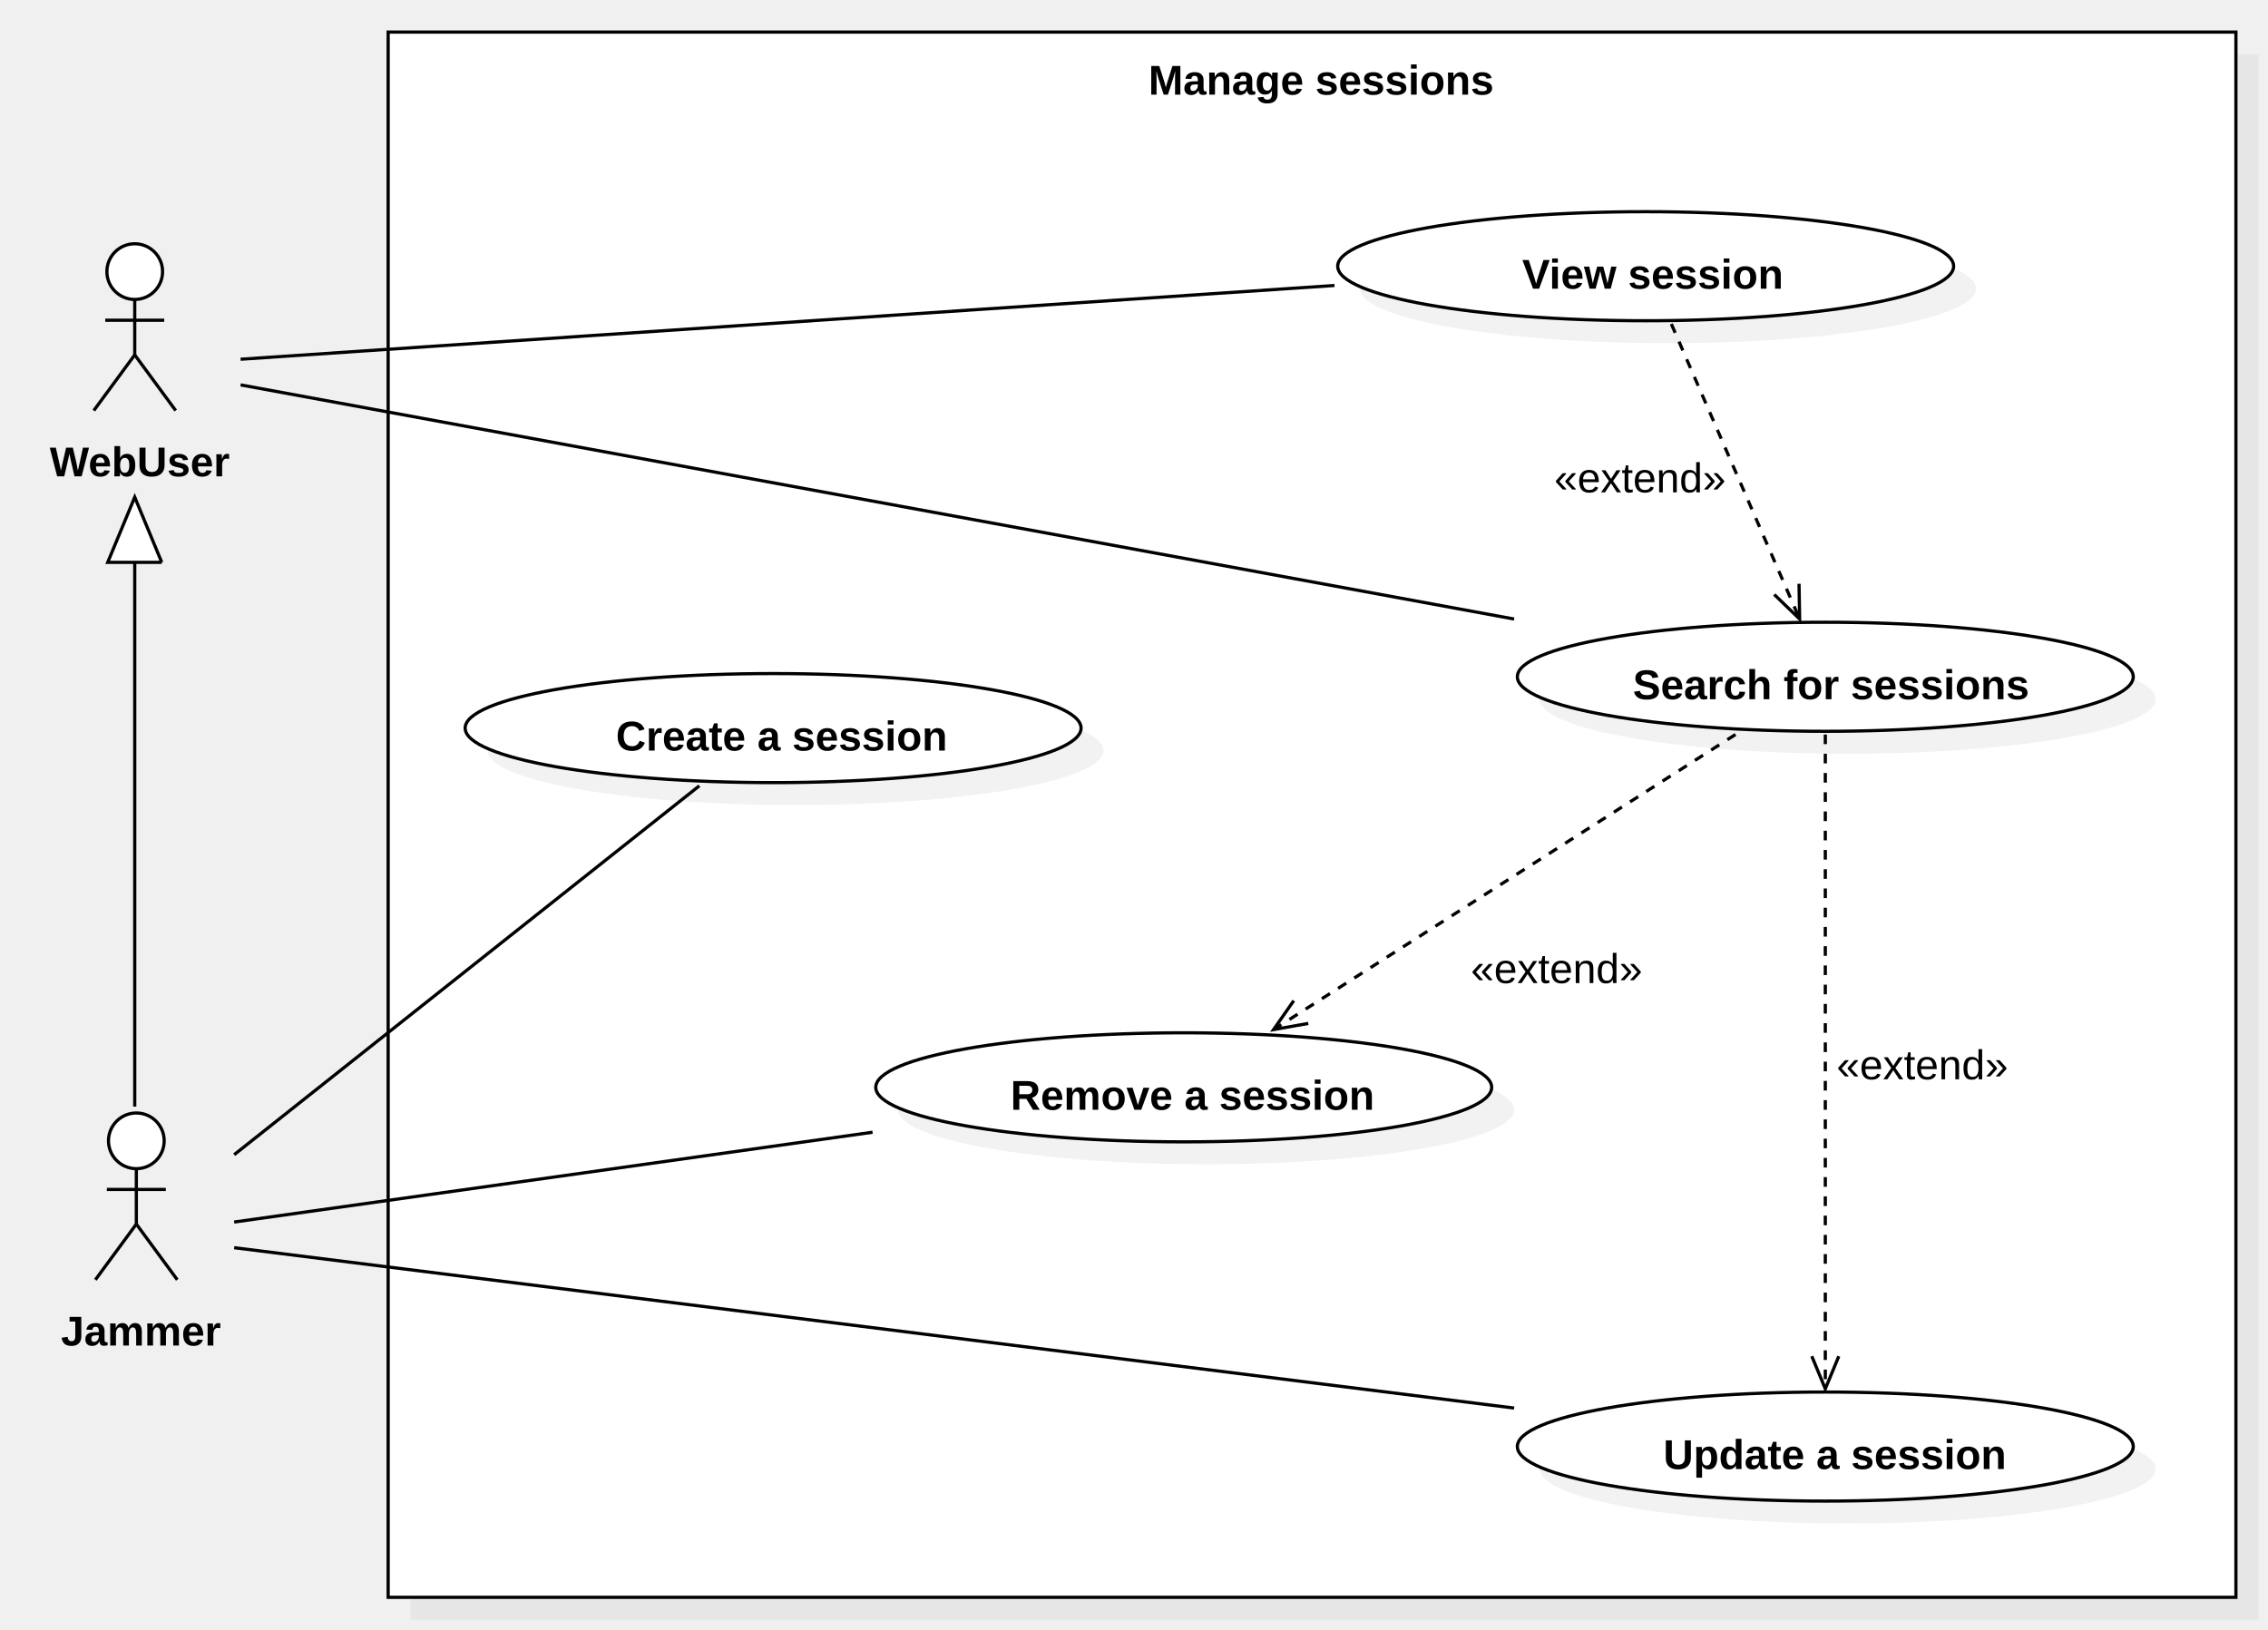
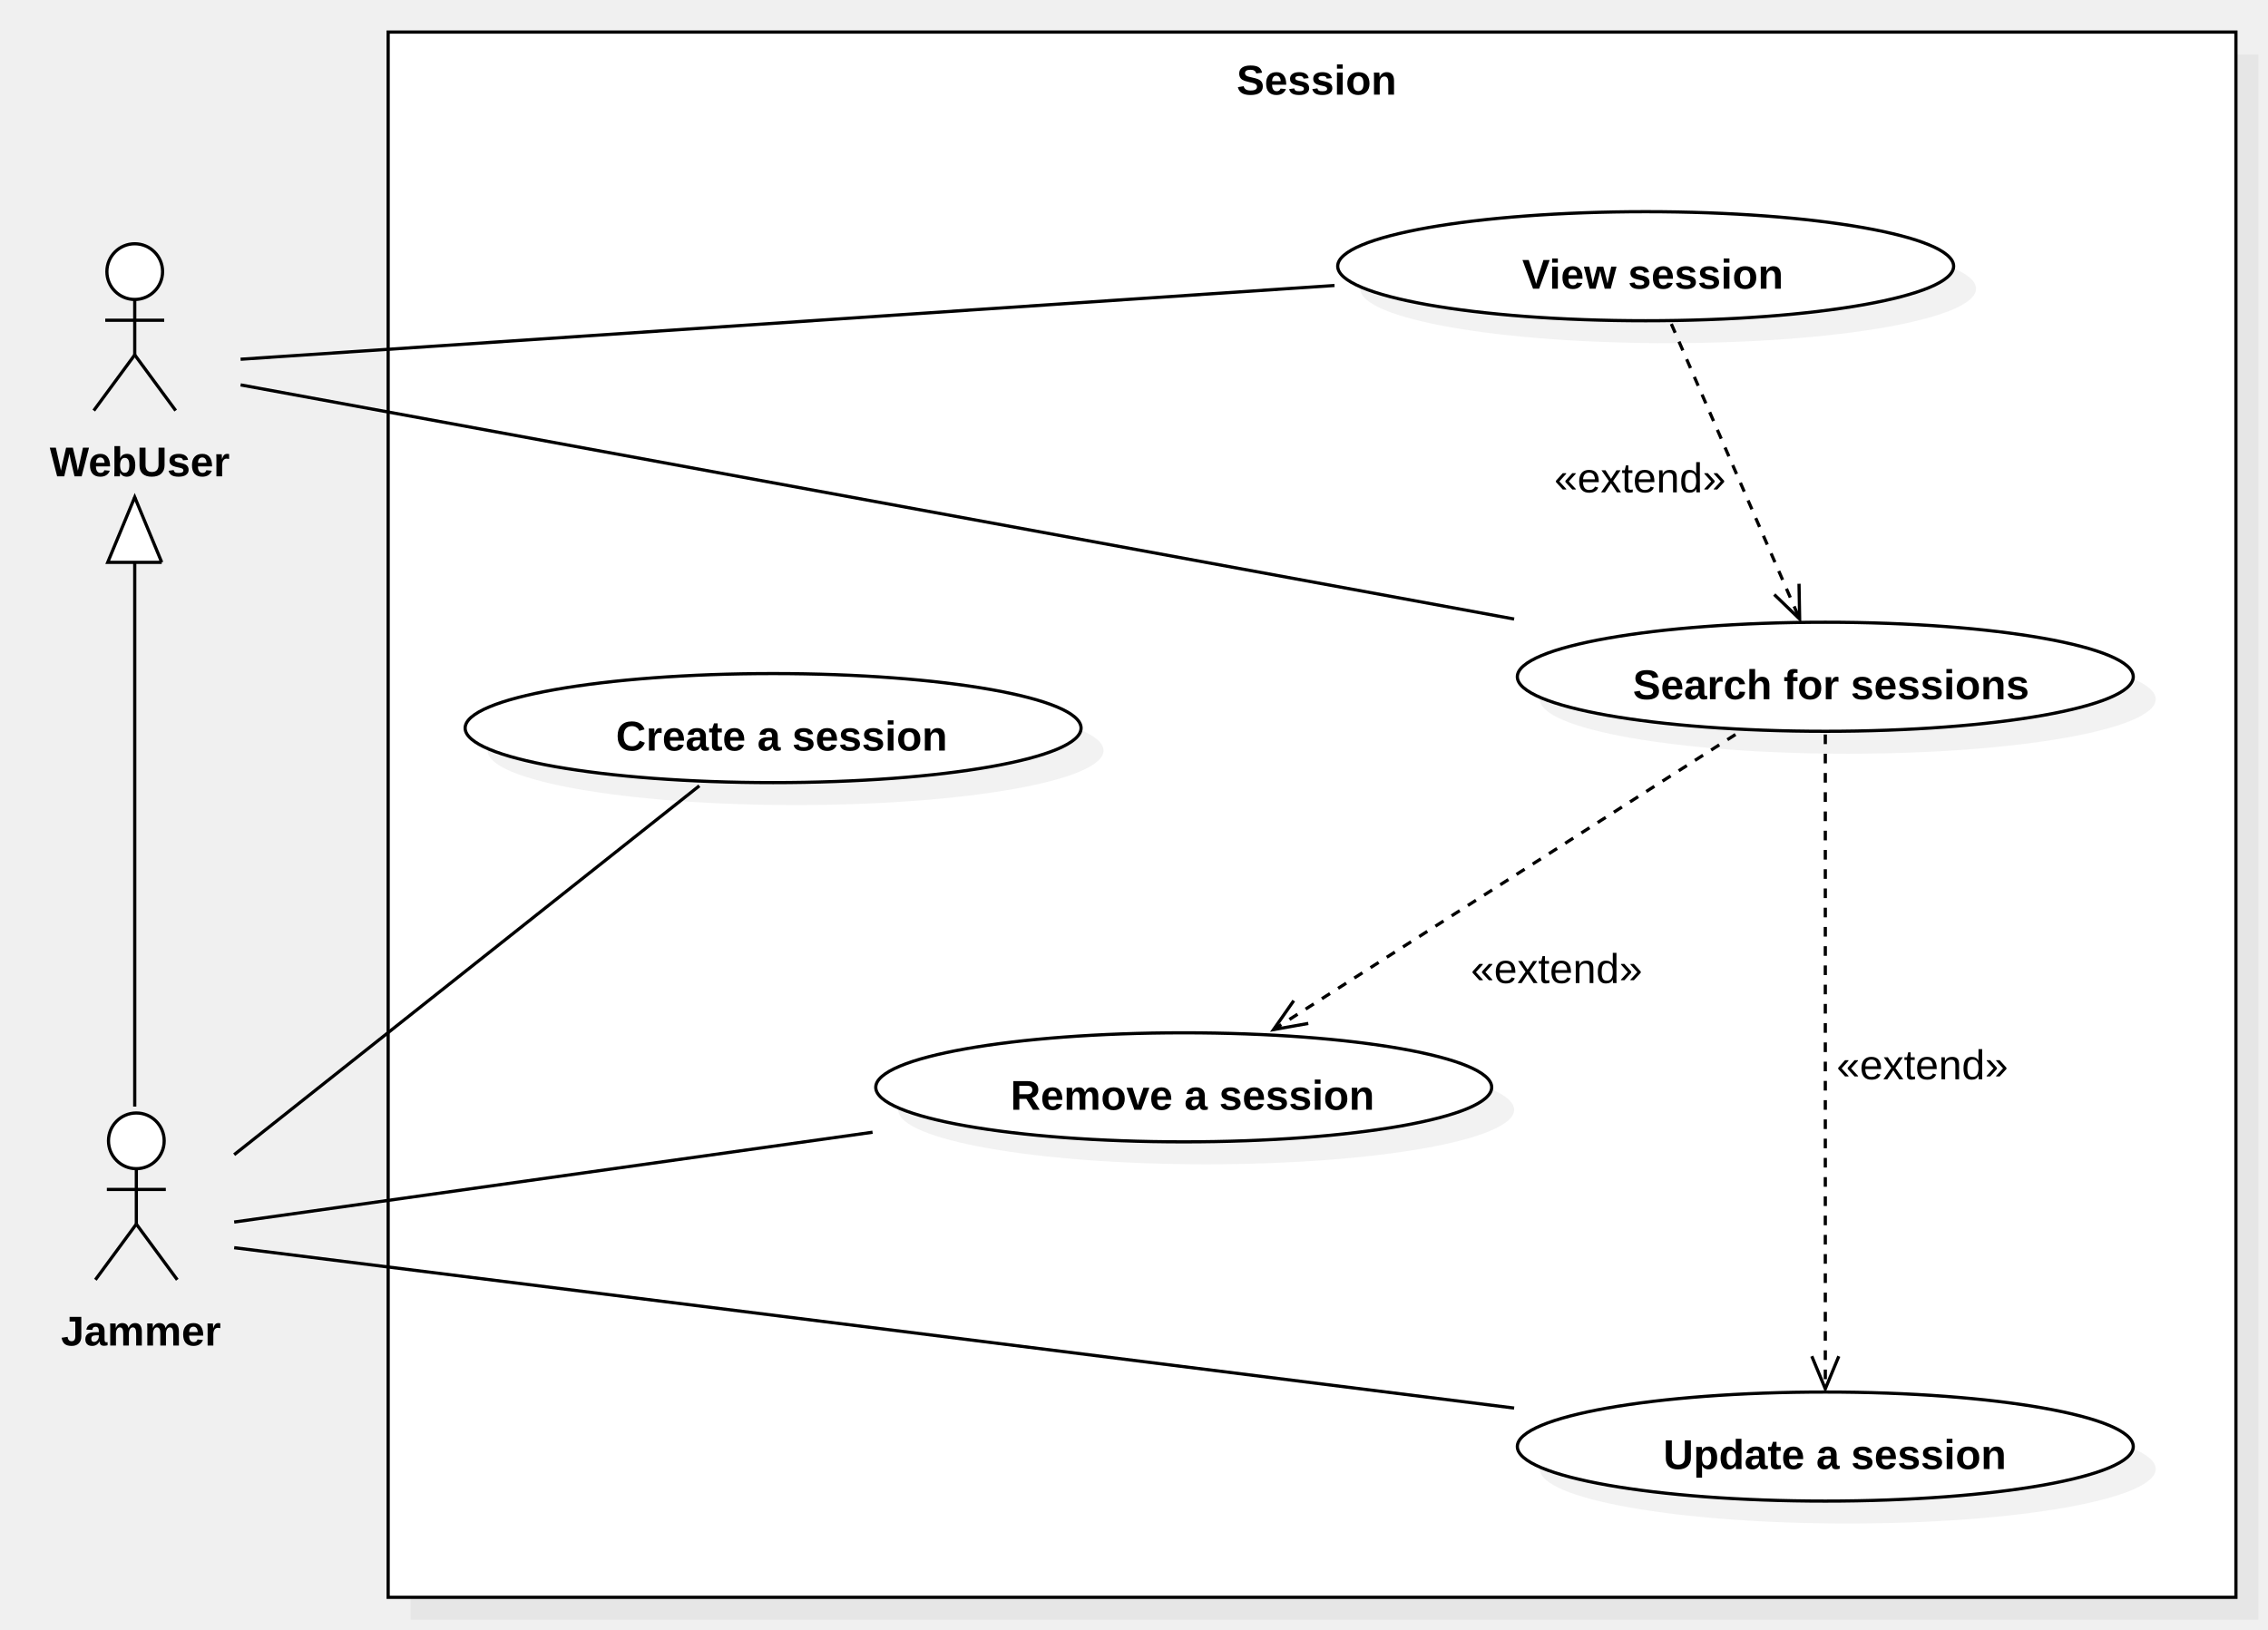
<svg xmlns="http://www.w3.org/2000/svg" version="1.1" width="707" height="508">
  <defs />
  <g>
    <g transform="translate(-39,-22) scale(1,1)">
      <rect fill="#C0C0C0" stroke="none" x="167" y="39" width="576" height="488" opacity="0.2" />
    </g>
    <g transform="translate(-39,-22) scale(1,1)">
      <rect fill="#ffffff" stroke="none" x="160" y="32" width="576" height="488" />
    </g>
    <g transform="translate(-39,-22) scale(1,1)">
      <path fill="none" stroke="#000000" d="M 160 32 L 736 32 L 736 520 L 160 520 L 160 32 Z Z" stroke-miterlimit="10" />
    </g>
    <g transform="translate(-39,-22) scale(1,1)">
      <g>
        <path fill="none" stroke="none" />
-         <text fill="#000000" stroke="none" font-family="Arial" font-size="13px" font-style="normal" font-weight="bold" text-decoration="none" x="397" y="51.5">Manage sessions</text>
+         <text fill="#000000" stroke="none" font-family="Arial" font-size="13px" font-style="normal" font-weight="bold" text-decoration="none" x="424.5" y="51.5">Session</text>
      </g>
    </g>
    <g transform="translate(-39,-22) scale(1,1)">
      <path fill="#ffffff" stroke="none" d="M 72.321 106.68 C 72.321 101.886 76.207 98 81 98 C 85.793 98 89.679 101.886 89.679 106.68 C 89.679 111.474 85.793 115.36 81 115.36 C 76.207 115.36 72.321 111.474 72.321 106.68 Z" />
    </g>
    <g transform="translate(-39,-22) scale(1,1)">
      <path fill="none" stroke="#000000" d="M 72.321 106.68 C 72.321 101.886 76.207 98 81 98 C 85.793 98 89.679 101.886 89.679 106.68 C 89.679 111.474 85.793 115.36 81 115.36 C 76.207 115.36 72.321 111.474 72.321 106.68 Z" stroke-miterlimit="10" />
    </g>
    <g transform="translate(-39,-22) scale(1,1)">
      <path fill="none" stroke="#000000" d="M 81 115.36 L 81 132.64" stroke-miterlimit="10" />
    </g>
    <g transform="translate(-39,-22) scale(1,1)">
      <path fill="none" stroke="#000000" d="M 71.81 121.84 L 90.19 121.84" stroke-miterlimit="10" />
    </g>
    <g transform="translate(-39,-22) scale(1,1)">
      <path fill="none" stroke="#000000" d="M 81 132.64 L 68.236 150" stroke-miterlimit="10" />
    </g>
    <g transform="translate(-39,-22) scale(1,1)">
      <path fill="none" stroke="#000000" d="M 81 132.64 L 93.764 150" stroke-miterlimit="10" />
    </g>
    <g transform="translate(-39,-22) scale(1,1)">
      <g>
        <path fill="none" stroke="none" />
        <text fill="#000000" stroke="none" font-family="Arial" font-size="13px" font-style="normal" font-weight="bold" text-decoration="none" x="54.5" y="170.5">WebUser</text>
      </g>
    </g>
    <g transform="translate(-39,-22) scale(1,1)">
      <path fill="#ffffff" stroke="none" d="M 72.821 377.68 C 72.821 372.886 76.707 369 81.5 369 C 86.293 369 90.179 372.886 90.179 377.68 C 90.179 382.474 86.293 386.36 81.5 386.36 C 76.707 386.36 72.821 382.474 72.821 377.68 Z" />
    </g>
    <g transform="translate(-39,-22) scale(1,1)">
      <path fill="none" stroke="#000000" d="M 72.821 377.68 C 72.821 372.886 76.707 369 81.5 369 C 86.293 369 90.179 372.886 90.179 377.68 C 90.179 382.474 86.293 386.36 81.5 386.36 C 76.707 386.36 72.821 382.474 72.821 377.68 Z" stroke-miterlimit="10" />
    </g>
    <g transform="translate(-39,-22) scale(1,1)">
      <path fill="none" stroke="#000000" d="M 81.5 386.36 L 81.5 403.64" stroke-miterlimit="10" />
    </g>
    <g transform="translate(-39,-22) scale(1,1)">
      <path fill="none" stroke="#000000" d="M 72.31 392.84 L 90.69 392.84" stroke-miterlimit="10" />
    </g>
    <g transform="translate(-39,-22) scale(1,1)">
      <path fill="none" stroke="#000000" d="M 81.5 403.64 L 68.736 421" stroke-miterlimit="10" />
    </g>
    <g transform="translate(-39,-22) scale(1,1)">
      <path fill="none" stroke="#000000" d="M 81.5 403.64 L 94.264 421" stroke-miterlimit="10" />
    </g>
    <g transform="translate(-39,-22) scale(1,1)">
      <g>
        <path fill="none" stroke="none" />
        <text fill="#000000" stroke="none" font-family="Arial" font-size="13px" font-style="normal" font-weight="bold" text-decoration="none" x="58" y="441.5">Jammer</text>
      </g>
    </g>
    <g transform="translate(-39,-22) scale(1,1)">
      <path fill="none" stroke="#000000" d="M 81 367 L 81 177" stroke-miterlimit="10" />
    </g>
    <g transform="translate(-39,-22) scale(1,1)">
      <path fill="#FFFFFF" stroke="none" d="M 89.419 197.325 L 81 177 L 72.581 197.325" />
    </g>
    <g transform="translate(-39,-22) scale(1,1)">
      <path fill="none" stroke="#000000" d="M 89.419 197.325 L 81 177 L 72.581 197.325 L 89.419 197.325" stroke-miterlimit="10" />
    </g>
    <g transform="translate(-39,-22) scale(1,1)">
      <path fill="#C0C0C0" stroke="none" d="M 191 256 C 191 246.611 233.981 239 287 239 C 340.019 239 383 246.611 383 256 C 383 265.389 340.019 273 287 273 C 233.981 273 191 265.389 191 256 Z" opacity="0.2" />
    </g>
    <g transform="translate(-39,-22) scale(1,1)">
      <path fill="#ffffff" stroke="none" d="M 184 249 C 184 239.611 226.981 232 280 232 C 333.019 232 376 239.611 376 249 C 376 258.389 333.019 266 280 266 C 226.981 266 184 258.389 184 249 Z" />
    </g>
    <g transform="translate(-39,-22) scale(1,1)">
      <path fill="none" stroke="#000000" d="M 184 249 C 184 239.611 226.981 232 280 232 C 333.019 232 376 239.611 376 249 C 376 258.389 333.019 266 280 266 C 226.981 266 184 258.389 184 249 Z" stroke-miterlimit="10" />
    </g>
    <g transform="translate(-39,-22) scale(1,1)">
      <g>
        <path fill="none" stroke="none" />
        <text fill="#000000" stroke="none" font-family="Arial" font-size="13px" font-style="normal" font-weight="bold" text-decoration="none" x="231" y="256">Create a session</text>
      </g>
    </g>
    <g transform="translate(-39,-22) scale(1,1)">
      <path fill="#C0C0C0" stroke="none" d="M 319 368 C 319 358.611 361.981 351 415 351 C 468.019 351 511 358.611 511 368 C 511 377.389 468.019 385 415 385 C 361.981 385 319 377.389 319 368 Z" opacity="0.2" />
    </g>
    <g transform="translate(-39,-22) scale(1,1)">
      <path fill="#ffffff" stroke="none" d="M 312 361 C 312 351.611 354.981 344 408 344 C 461.019 344 504 351.611 504 361 C 504 370.389 461.019 378 408 378 C 354.981 378 312 370.389 312 361 Z" />
    </g>
    <g transform="translate(-39,-22) scale(1,1)">
      <path fill="none" stroke="#000000" d="M 312 361 C 312 351.611 354.981 344 408 344 C 461.019 344 504 351.611 504 361 C 504 370.389 461.019 378 408 378 C 354.981 378 312 370.389 312 361 Z" stroke-miterlimit="10" />
    </g>
    <g transform="translate(-39,-22) scale(1,1)">
      <g>
        <path fill="none" stroke="none" />
        <text fill="#000000" stroke="none" font-family="Arial" font-size="13px" font-style="normal" font-weight="bold" text-decoration="none" x="354" y="368">Remove a session</text>
      </g>
    </g>
    <g transform="translate(-39,-22) scale(1,1)">
      <path fill="#C0C0C0" stroke="none" d="M 519 240 C 519 230.611 561.981 223 615 223 C 668.019 223 711 230.611 711 240 C 711 249.389 668.019 257 615 257 C 561.981 257 519 249.389 519 240 Z" opacity="0.2" />
    </g>
    <g transform="translate(-39,-22) scale(1,1)">
      <path fill="#ffffff" stroke="none" d="M 512 233 C 512 223.611 554.981 216 608 216 C 661.019 216 704 223.611 704 233 C 704 242.389 661.019 250 608 250 C 554.981 250 512 242.389 512 233 Z" />
    </g>
    <g transform="translate(-39,-22) scale(1,1)">
      <path fill="none" stroke="#000000" d="M 512 233 C 512 223.611 554.981 216 608 216 C 661.019 216 704 223.611 704 233 C 704 242.389 661.019 250 608 250 C 554.981 250 512 242.389 512 233 Z" stroke-miterlimit="10" />
    </g>
    <g transform="translate(-39,-22) scale(1,1)">
      <g>
        <path fill="none" stroke="none" />
        <text fill="#000000" stroke="none" font-family="Arial" font-size="13px" font-style="normal" font-weight="bold" text-decoration="none" x="548" y="240">Search for  sessions</text>
      </g>
    </g>
    <g transform="translate(-39,-22) scale(1,1)">
      <path fill="none" stroke="#000000" d="M 114 142 L 511 215" stroke-miterlimit="10" />
    </g>
    <g transform="translate(-39,-22) scale(1,1)">
      <path fill="none" stroke="#000000" d="M 112 382 L 257 267" stroke-miterlimit="10" />
    </g>
    <g transform="translate(-39,-22) scale(1,1)">
      <path fill="none" stroke="#000000" d="M 112 403 L 311 375" stroke-miterlimit="10" />
    </g>
    <g transform="translate(-39,-22) scale(1,1)">
      <path fill="#C0C0C0" stroke="none" d="M 519 480 C 519 470.611 561.981 463 615 463 C 668.019 463 711 470.611 711 480 C 711 489.389 668.019 497 615 497 C 561.981 497 519 489.389 519 480 Z" opacity="0.2" />
    </g>
    <g transform="translate(-39,-22) scale(1,1)">
      <path fill="#ffffff" stroke="none" d="M 512 473 C 512 463.611 554.981 456 608 456 C 661.019 456 704 463.611 704 473 C 704 482.389 661.019 490 608 490 C 554.981 490 512 482.389 512 473 Z" />
    </g>
    <g transform="translate(-39,-22) scale(1,1)">
      <path fill="none" stroke="#000000" d="M 512 473 C 512 463.611 554.981 456 608 456 C 661.019 456 704 463.611 704 473 C 704 482.389 661.019 490 608 490 C 554.981 490 512 482.389 512 473 Z" stroke-miterlimit="10" />
    </g>
    <g transform="translate(-39,-22) scale(1,1)">
      <g>
        <path fill="none" stroke="none" />
        <text fill="#000000" stroke="none" font-family="Arial" font-size="13px" font-style="normal" font-weight="bold" text-decoration="none" x="557.5" y="480">Update a session</text>
      </g>
    </g>
    <g transform="translate(-39,-22) scale(1,1)">
      <path fill="none" stroke="#000000" d="M 112 411 L 511 461" stroke-miterlimit="10" />
    </g>
    <g transform="translate(-39,-22) scale(1,1)">
      <path fill="#C0C0C0" stroke="none" d="M 463 112 C 463 102.611 505.981 95 559 95 C 612.019 95 655 102.611 655 112 C 655 121.389 612.019 129 559 129 C 505.981 129 463 121.389 463 112 Z" opacity="0.2" />
    </g>
    <g transform="translate(-39,-22) scale(1,1)">
      <path fill="#ffffff" stroke="none" d="M 456 105 C 456 95.611 498.981 88 552 88 C 605.019 88 648 95.611 648 105 C 648 114.389 605.019 122 552 122 C 498.981 122 456 114.389 456 105 Z" />
    </g>
    <g transform="translate(-39,-22) scale(1,1)">
      <path fill="none" stroke="#000000" d="M 456 105 C 456 95.611 498.981 88 552 88 C 605.019 88 648 95.611 648 105 C 648 114.389 605.019 122 552 122 C 498.981 122 456 114.389 456 105 Z" stroke-miterlimit="10" />
    </g>
    <g transform="translate(-39,-22) scale(1,1)">
      <g>
        <path fill="none" stroke="none" />
        <text fill="#000000" stroke="none" font-family="Arial" font-size="13px" font-style="normal" font-weight="bold" text-decoration="none" x="513.5" y="112">View session</text>
      </g>
    </g>
    <g transform="translate(-39,-22) scale(1,1)">
      <path fill="none" stroke="#000000" d="M 114 134 L 455 111" stroke-miterlimit="10" />
    </g>
    <g transform="translate(-39,-22) scale(1,1)">
      <path fill="none" stroke="#000000" d="M 560 123 L 600 215" stroke-miterlimit="10" stroke-dasharray="3" />
    </g>
    <g transform="translate(-39,-22) scale(1,1)">
      <path fill="none" stroke="#000000" d="M 592.087 207.359 L 600 215 L 599.808 204.002" stroke-miterlimit="10" />
    </g>
    <g transform="translate(-39,-22) scale(1,1)">
      <g>
        <path fill="none" stroke="none" />
        <text fill="#000000" stroke="none" font-family="Arial" font-size="13px" font-style="normal" font-weight="normal" text-decoration="none" x="523.5" y="175.5">«extend»</text>
      </g>
    </g>
    <g transform="translate(-39,-22) scale(1,1)">
      <path fill="none" stroke="#000000" d="M 580 251 L 436 343" stroke-miterlimit="10" stroke-dasharray="3" />
    </g>
    <g transform="translate(-39,-22) scale(1,1)">
      <path fill="none" stroke="#000000" d="M 442.298 333.981 L 436 343 L 446.83 341.076" stroke-miterlimit="10" />
    </g>
    <g transform="translate(-39,-22) scale(1,1)">
      <g>
        <path fill="none" stroke="none" />
        <text fill="#000000" stroke="none" font-family="Arial" font-size="13px" font-style="normal" font-weight="normal" text-decoration="none" x="497.5" y="328.5">«extend»</text>
      </g>
    </g>
    <g transform="translate(-39,-22) scale(1,1)">
      <path fill="none" stroke="#000000" d="M 608 251 L 608 455" stroke-miterlimit="10" stroke-dasharray="3" />
    </g>
    <g transform="translate(-39,-22) scale(1,1)">
      <path fill="none" stroke="#000000" d="M 603.79 444.837 L 608 455 L 612.21 444.837" stroke-miterlimit="10" />
    </g>
    <g transform="translate(-39,-22) scale(1,1)">
      <g>
        <path fill="none" stroke="none" />
        <text fill="#000000" stroke="none" font-family="Arial" font-size="13px" font-style="normal" font-weight="normal" text-decoration="none" x="611.5" y="358.5">«extend»</text>
      </g>
    </g>
  </g>
</svg>
